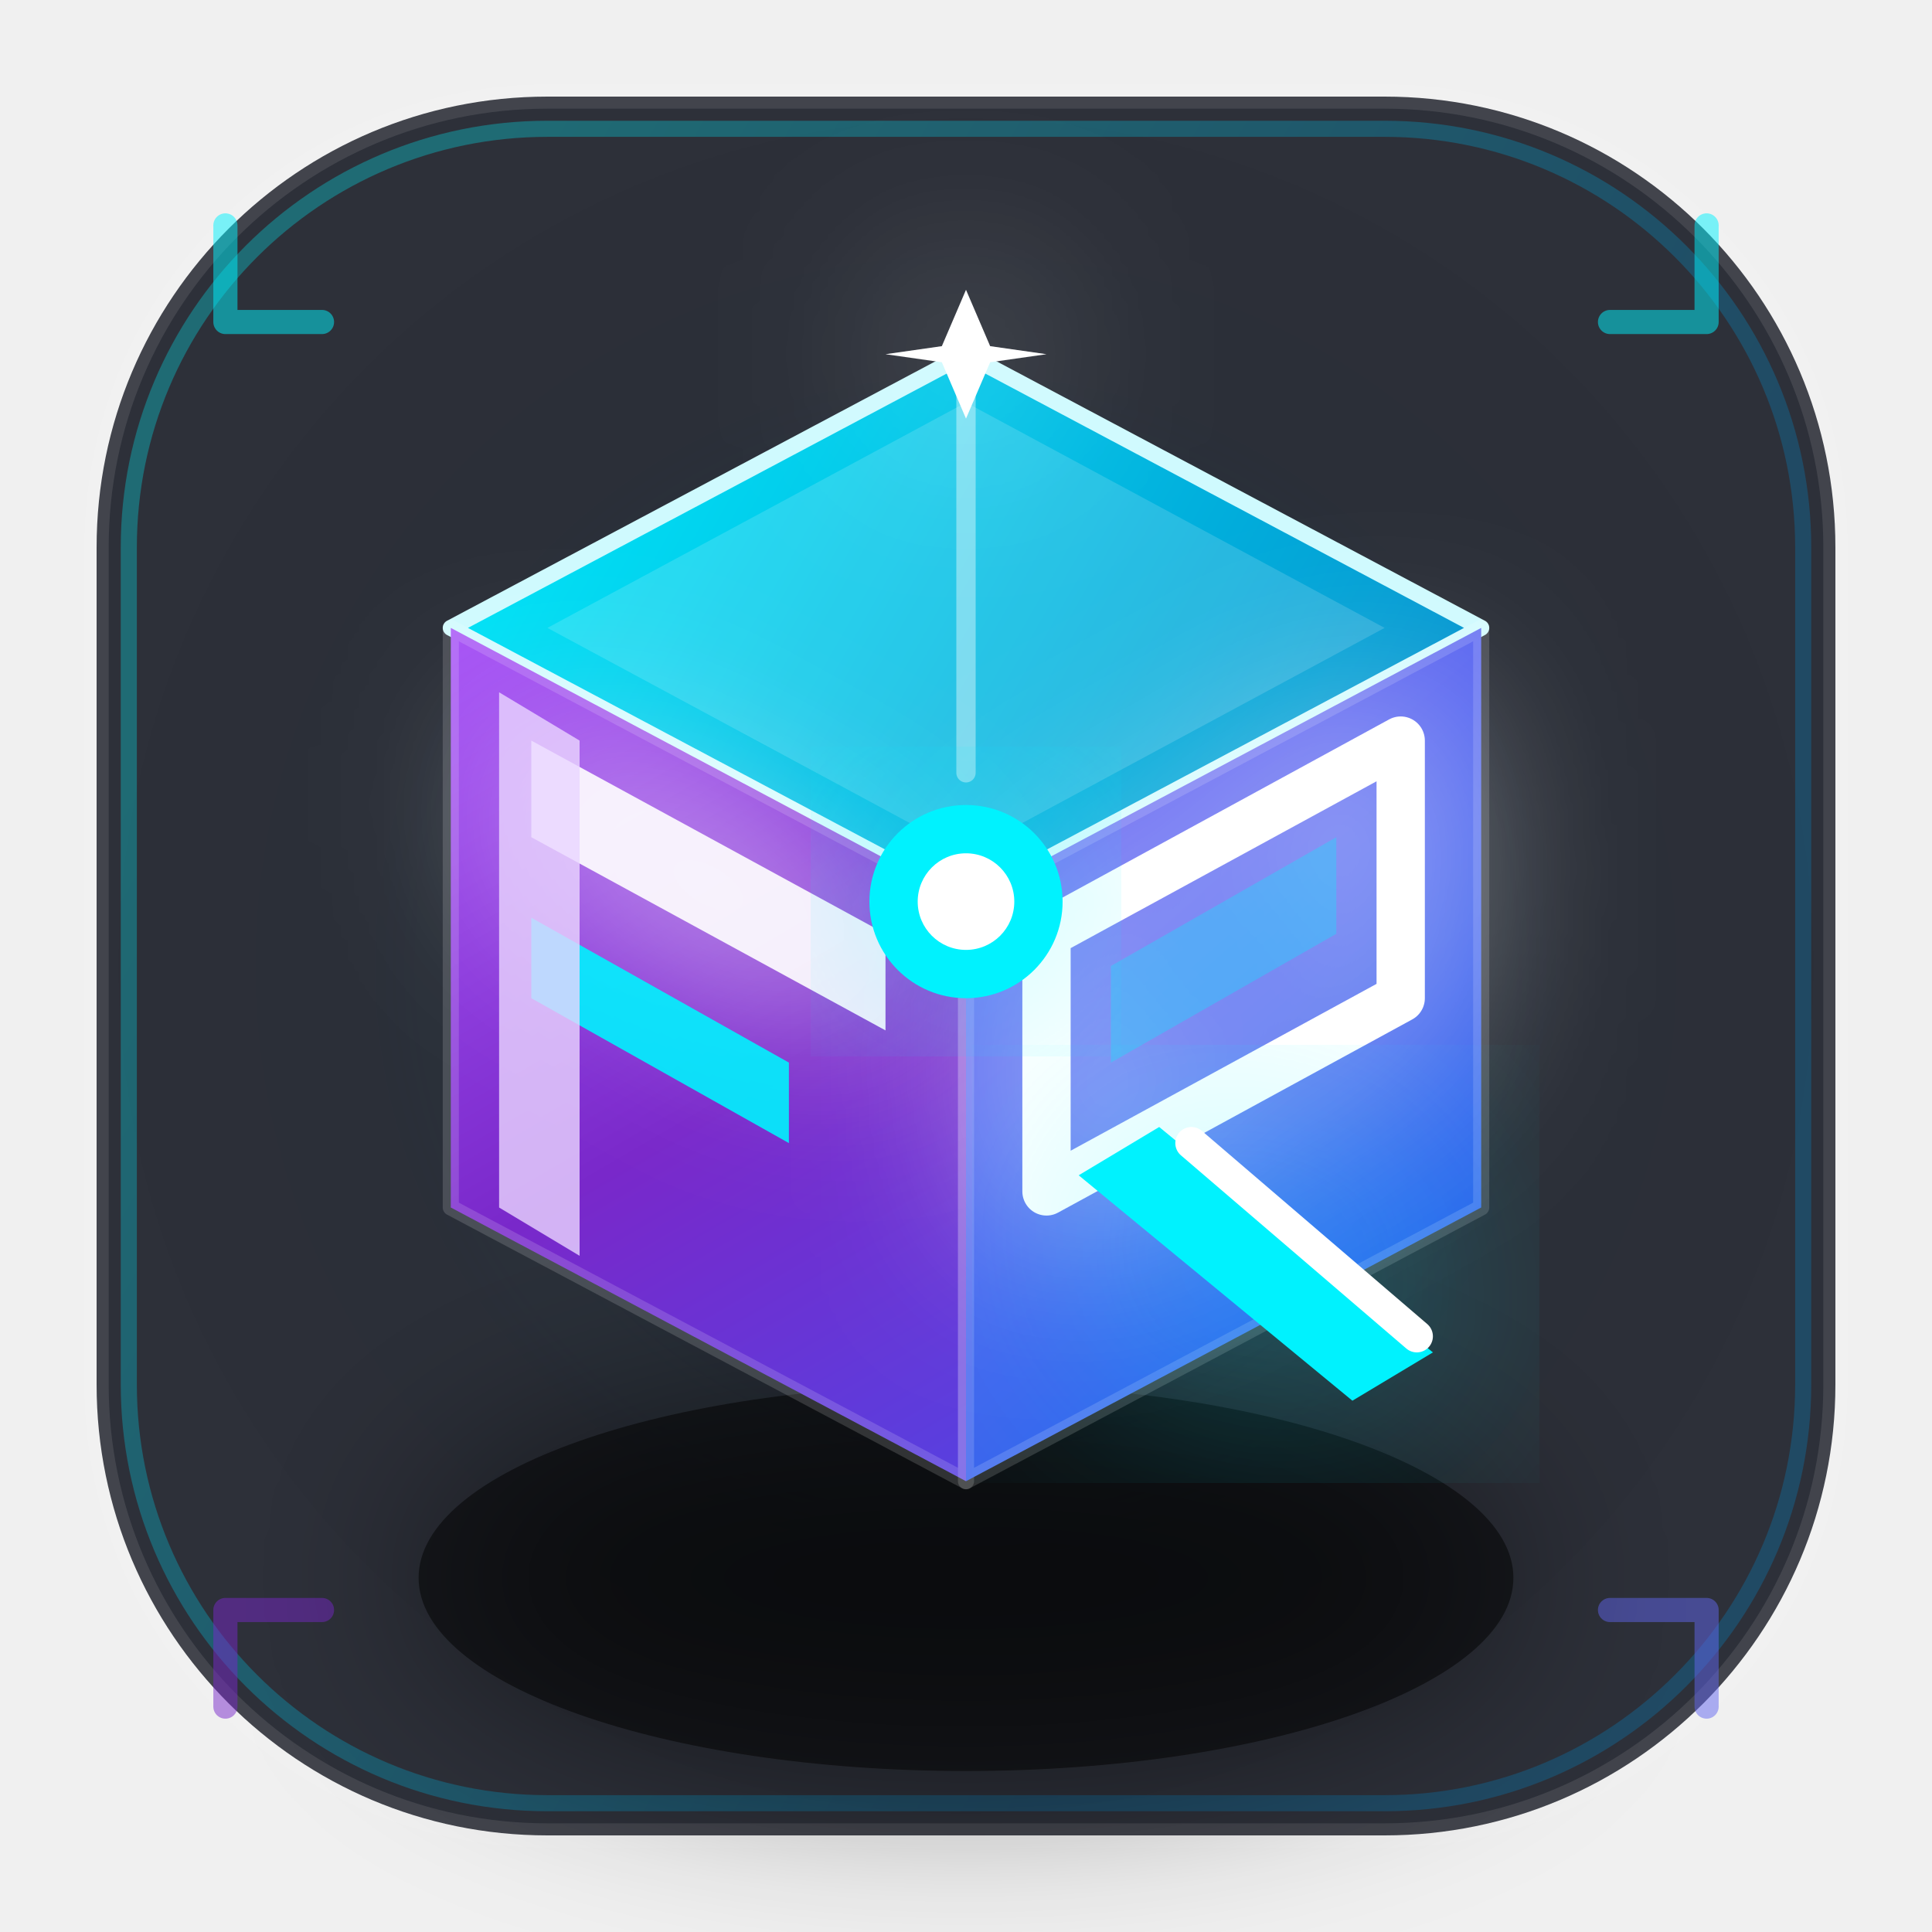
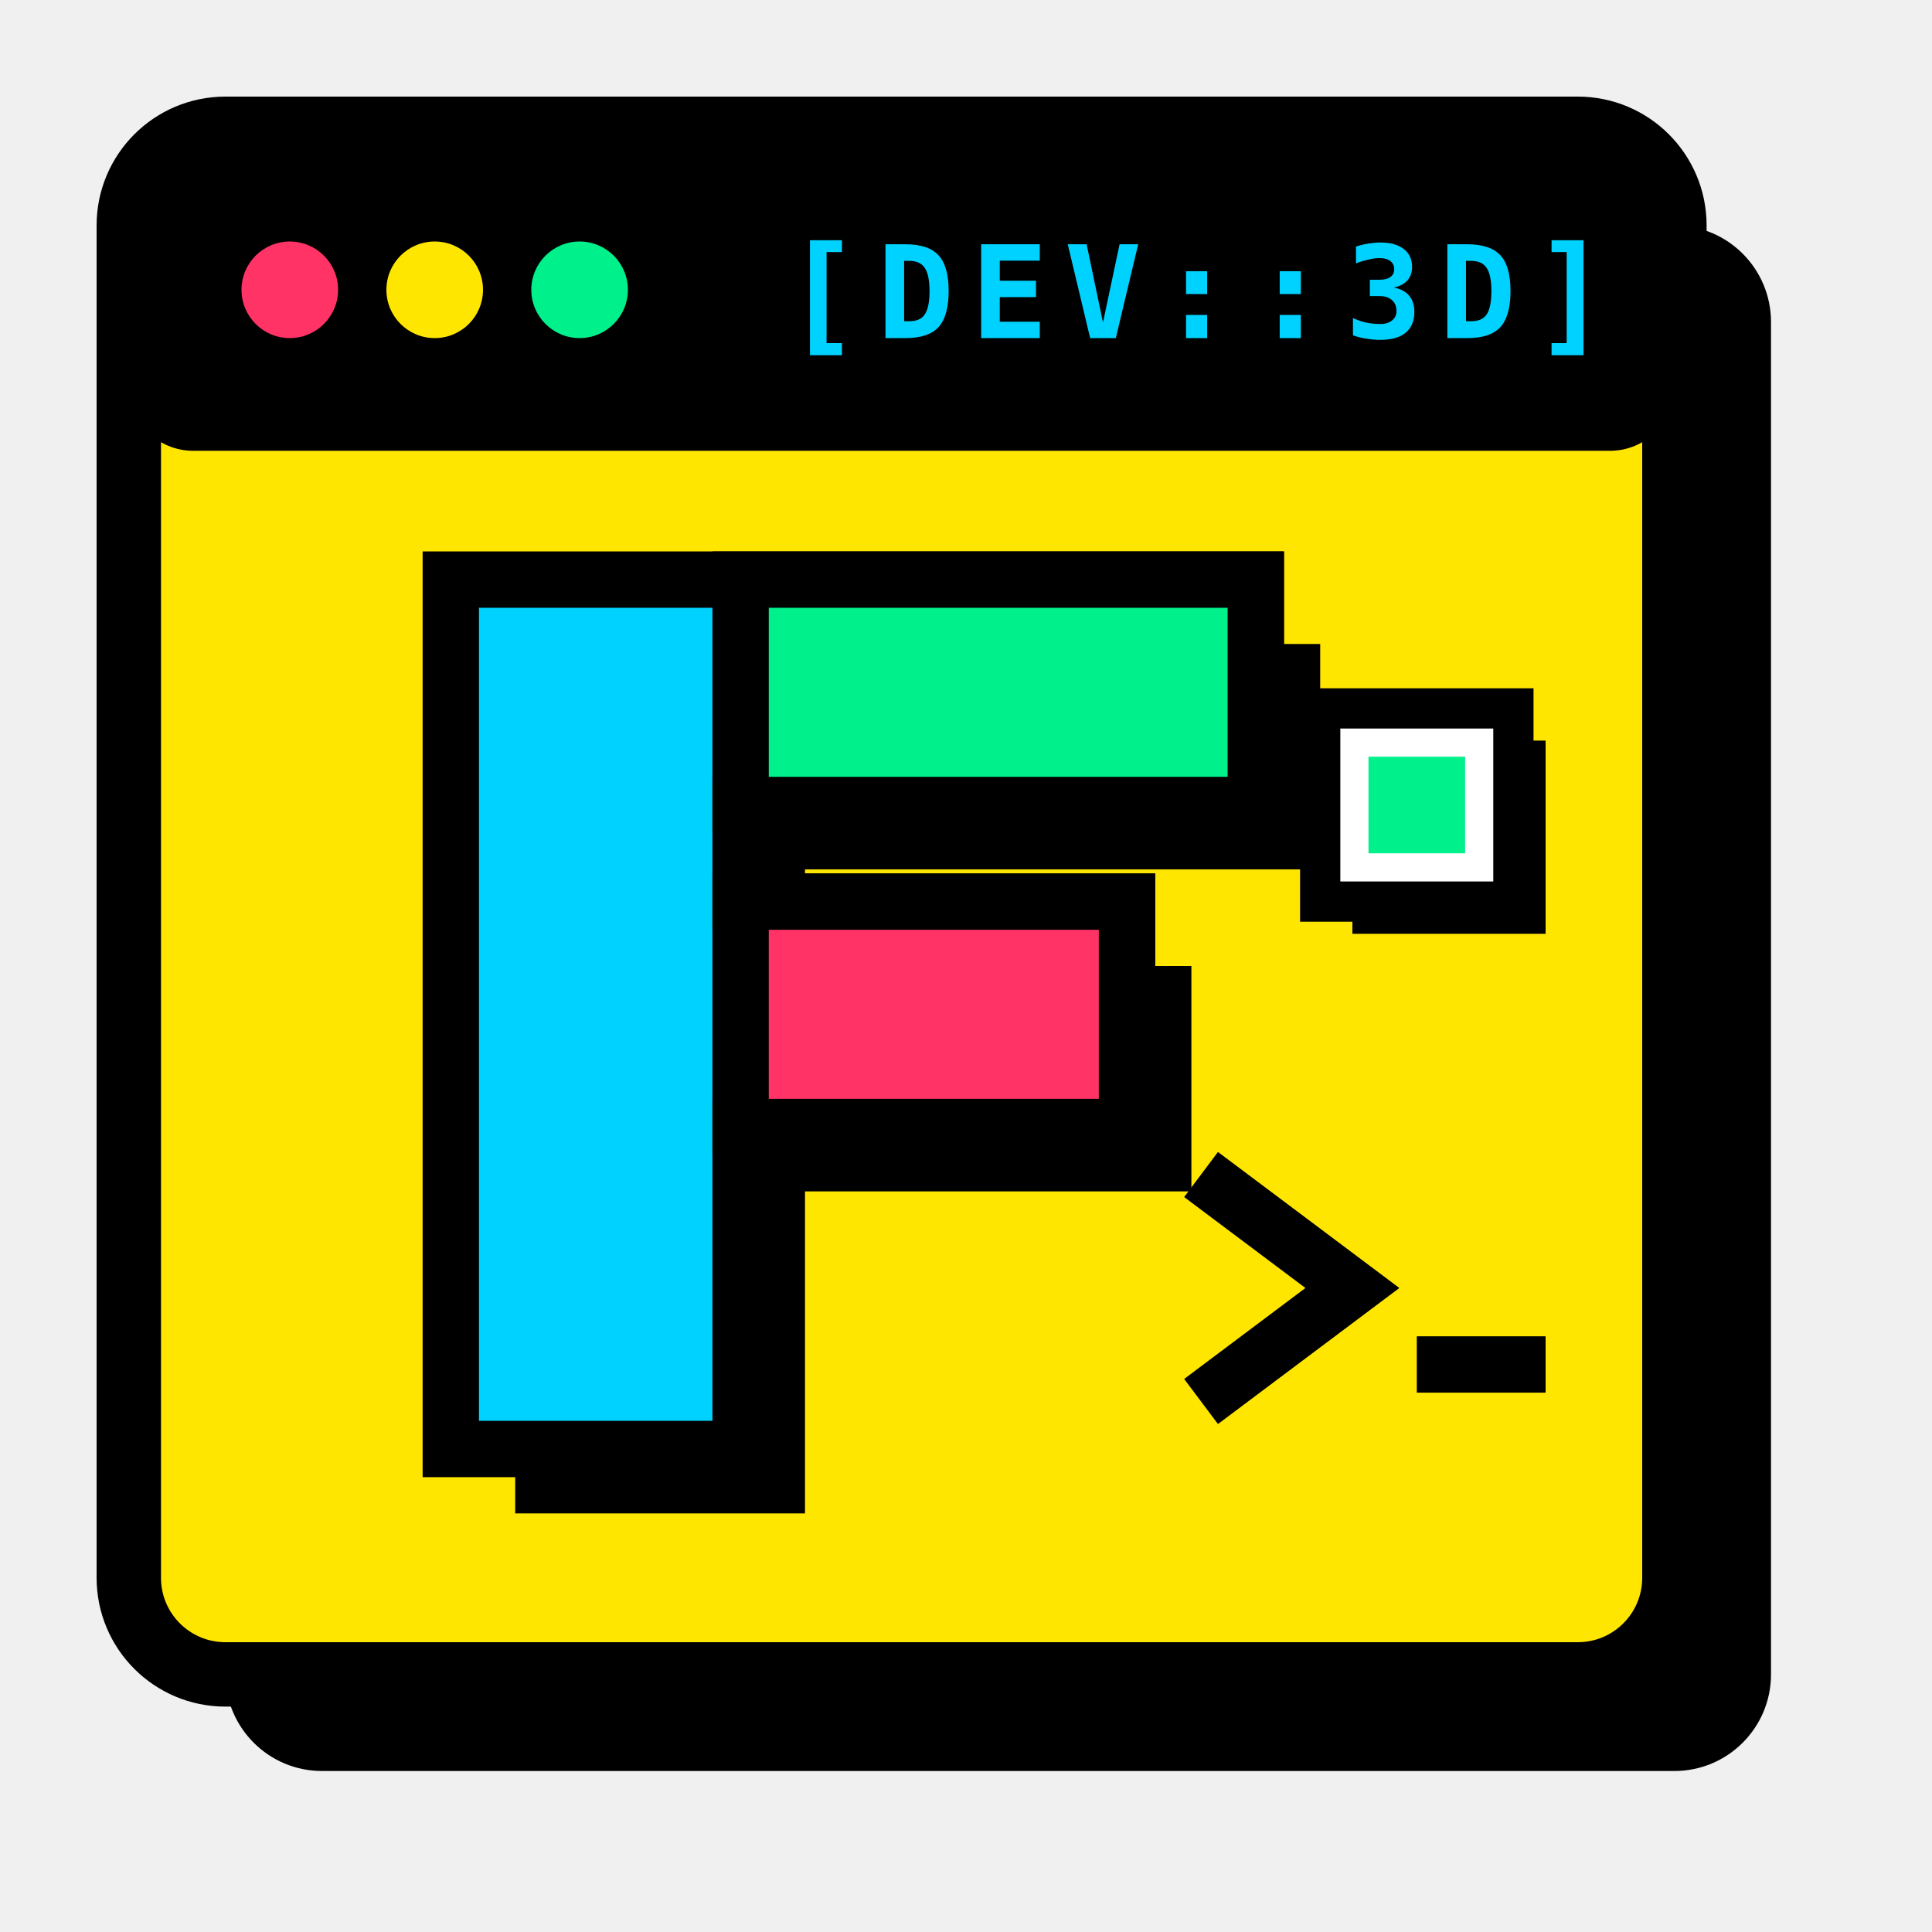
<svg xmlns="http://www.w3.org/2000/svg" viewBox="0 0 120 120" width="100%" height="100%" fill="none">
-   <defs>
-     <filter id="cyberGlow" x="-20%" y="-20%" width="140%" height="140%" filterUnits="userSpaceOnUse">
-       <feGaussianBlur stdDeviation="6" result="blur" />
-       <feComposite in="SourceGraphic" in2="blur" operator="over" />
-     </filter>
-     <filter id="softGlow" x="-30%" y="-30%" width="160%" height="160%">
-       <feGaussianBlur stdDeviation="10" result="blur2" />
-       <feMerge>
-         <feMergeNode in="blur2" />
-         <feMergeNode in="SourceGraphic" />
-       </feMerge>
-     </filter>
-     <linearGradient id="topFacetGrad" x1="25" y1="20" x2="95" y2="60" gradientUnits="userSpaceOnUse">
-       <stop offset="0%" stop-color="#00f2fe" />
-       <stop offset="100%" stop-color="#0284c7" />
-     </linearGradient>
-     <linearGradient id="leftFacetGrad" x1="25" y1="40" x2="60" y2="100" gradientUnits="userSpaceOnUse">
-       <stop offset="0%" stop-color="#a855f7" />
-       <stop offset="50%" stop-color="#7928ca" />
-       <stop offset="100%" stop-color="#4f46e5" />
-     </linearGradient>
-     <linearGradient id="rightFacetGrad" x1="60" y1="60" x2="95" y2="100" gradientUnits="userSpaceOnUse">
-       <stop offset="0%" stop-color="#6366f1" />
-       <stop offset="70%" stop-color="#2563eb" />
-       <stop offset="100%" stop-color="#00f2fe" />
-     </linearGradient>
-     <linearGradient id="coreGlow" x1="50" y1="50" x2="70" y2="70" gradientUnits="userSpaceOnUse">
-       <stop offset="0%" stop-color="#ffffff" />
-       <stop offset="40%" stop-color="#00f2fe" />
-       <stop offset="100%" stop-color="#7928ca" stop-opacity="0" />
-     </linearGradient>
-     <radialGradient id="backplateGlow" cx="50%" cy="50%" r="50%">
-       <stop offset="0%" stop-color="#6366f1" stop-opacity="0.25" />
-       <stop offset="60%" stop-color="#00f2fe" stop-opacity="0.08" />
-       <stop offset="100%" stop-color="#090d16" stop-opacity="0" />
-     </radialGradient>
-   </defs>
-   <circle cx="60" cy="60" r="54" fill="url(#backplateGlow)" />
-   <rect x="6" y="6" width="108" height="108" rx="28" fill="#0b0f19" fill-opacity="0.85" stroke="rgba(255, 255, 255, 0.1)" stroke-width="1.5" />
-   <rect x="8" y="8" width="104" height="104" rx="26" fill="none" stroke="url(#topFacetGrad)" stroke-width="1" stroke-opacity="0.3" />
-   <path d="M14 20 H20 M14 20 V14" stroke="#00f2fe" stroke-opacity="0.5" stroke-width="1.5" stroke-linecap="round" />
-   <path d="M106 20 H100 M106 20 V14" stroke="#00f2fe" stroke-opacity="0.5" stroke-width="1.5" stroke-linecap="round" />
-   <path d="M14 100 H20 M14 100 V106" stroke="#7928ca" stroke-opacity="0.5" stroke-width="1.5" stroke-linecap="round" />
-   <path d="M106 100 H100 M106 100 V106" stroke="#6366f1" stroke-opacity="0.5" stroke-width="1.5" stroke-linecap="round" />
-   <ellipse cx="60" cy="98" rx="34" ry="12" fill="#000000" fill-opacity="0.5" filter="url(#cyberGlow)" />
-   <path d="M60 22 L92 39 L60 56 L28 39 Z" fill="url(#topFacetGrad)" stroke="#cffafe" stroke-width="1" stroke-linejoin="round" />
-   <path d="M60 25 L86 39 L60 53 L34 39 Z" fill="#ffffff" fill-opacity="0.15" />
-   <path d="M60 23 L60 48" stroke="#ffffff" stroke-width="1.2" stroke-opacity="0.4" stroke-linecap="round" />
-   <path d="M28 39 L60 56 L60 92 L28 75 Z" fill="url(#leftFacetGrad)" stroke="rgba(255,255,255,0.15)" stroke-width="1" stroke-linejoin="round" />
-   <path d="M33 46 L55 58 L55 64 L33 52 Z" fill="#ffffff" fill-opacity="0.9" filter="url(#cyberGlow)" />
-   <path d="M33 57 L49 66 L49 71 L33 62 Z" fill="#00f2fe" fill-opacity="0.9" />
-   <path d="M31 43 L36 46 L36 78 L31 75 Z" fill="#e9d5ff" fill-opacity="0.8" />
-   <path d="M60 56 L92 39 L92 75 L60 92 Z" fill="url(#rightFacetGrad)" stroke="rgba(255,255,255,0.15)" stroke-width="1" stroke-linejoin="round" />
-   <path d="M65 58 L87 46 L87 62 L65 74 Z" fill="none" stroke="#ffffff" stroke-width="3" stroke-linecap="round" stroke-linejoin="round" filter="url(#cyberGlow)" />
-   <path d="M69 60 L83 52 L83 58 L69 66 Z" fill="#00f2fe" fill-opacity="0.3" />
-   <path d="M72 70 L89 84 L84 87 L67 73 Z" fill="#00f2fe" filter="url(#softGlow)" />
-   <path d="M74 71 L88 83" stroke="#ffffff" stroke-width="2" stroke-linecap="round" />
-   <circle cx="60" cy="56" r="6" fill="#00f2fe" filter="url(#softGlow)" />
-   <circle cx="60" cy="56" r="3" fill="#ffffff" />
-   <polygon points="60,18 61.5,21.5 65,22 61.5,22.5 60,26 58.5,22.5 55,22 58.5,21.5" fill="#ffffff" filter="url(#cyberGlow)" />
+   <rect x="14" y="14" width="96" height="96" rx="6" fill="#000000" />
+   <rect x="8" y="8" width="96" height="96" rx="6" fill="#FFE600" stroke="#000000" stroke-width="4" stroke-linejoin="miter" />
+   <rect x="8" y="8" width="96" height="20" rx="4" fill="#000000" />
+   <circle cx="18" cy="18" r="3" fill="#FF3366" />
+   <circle cx="27" cy="18" r="3" fill="#FFE600" />
+   <circle cx="36" cy="18" r="3" fill="#00F08B" />
+   <text x="100" y="21" text-anchor="end" font-family="'JetBrains Mono', monospace" font-size="8" font-weight="900" fill="#00D2FF" letter-spacing="1">
+     [DEV::3D]
+   </text>
+   <path d="M 28 36 H 78 V 50 H 46 V 56 H 70 V 70 H 46 V 90 H 28 Z" fill="#000000" transform="translate(4, 4)" />
+   <path d="M 28 36 H 78 V 50 H 46 V 56 H 70 V 70 H 46 V 90 H 28 Z" fill="#00D2FF" stroke="#000000" stroke-width="3.5" stroke-linejoin="miter" />
+   <rect x="46" y="36" width="32" height="14" fill="#00F08B" stroke="#000000" stroke-width="3.5" stroke-linejoin="miter" />
+   <rect x="46" y="56" width="24" height="14" fill="#FF3366" stroke="#000000" stroke-width="3.5" stroke-linejoin="miter" />
+   <rect x="84" y="46" width="12" height="12" fill="#000000" />
+   <rect x="82" y="44" width="12" height="12" fill="#FFFFFF" stroke="#000000" stroke-width="2.5" />
+   <rect x="85" y="47" width="6" height="6" fill="#00F08B" />
+   <path d="M 76 74 L 84 80 L 76 86" stroke="#000000" stroke-width="3.5" stroke-linecap="square" stroke-linejoin="miter" />
+   <rect x="88" y="83" width="8" height="3.5" fill="#000000" />
</svg>
